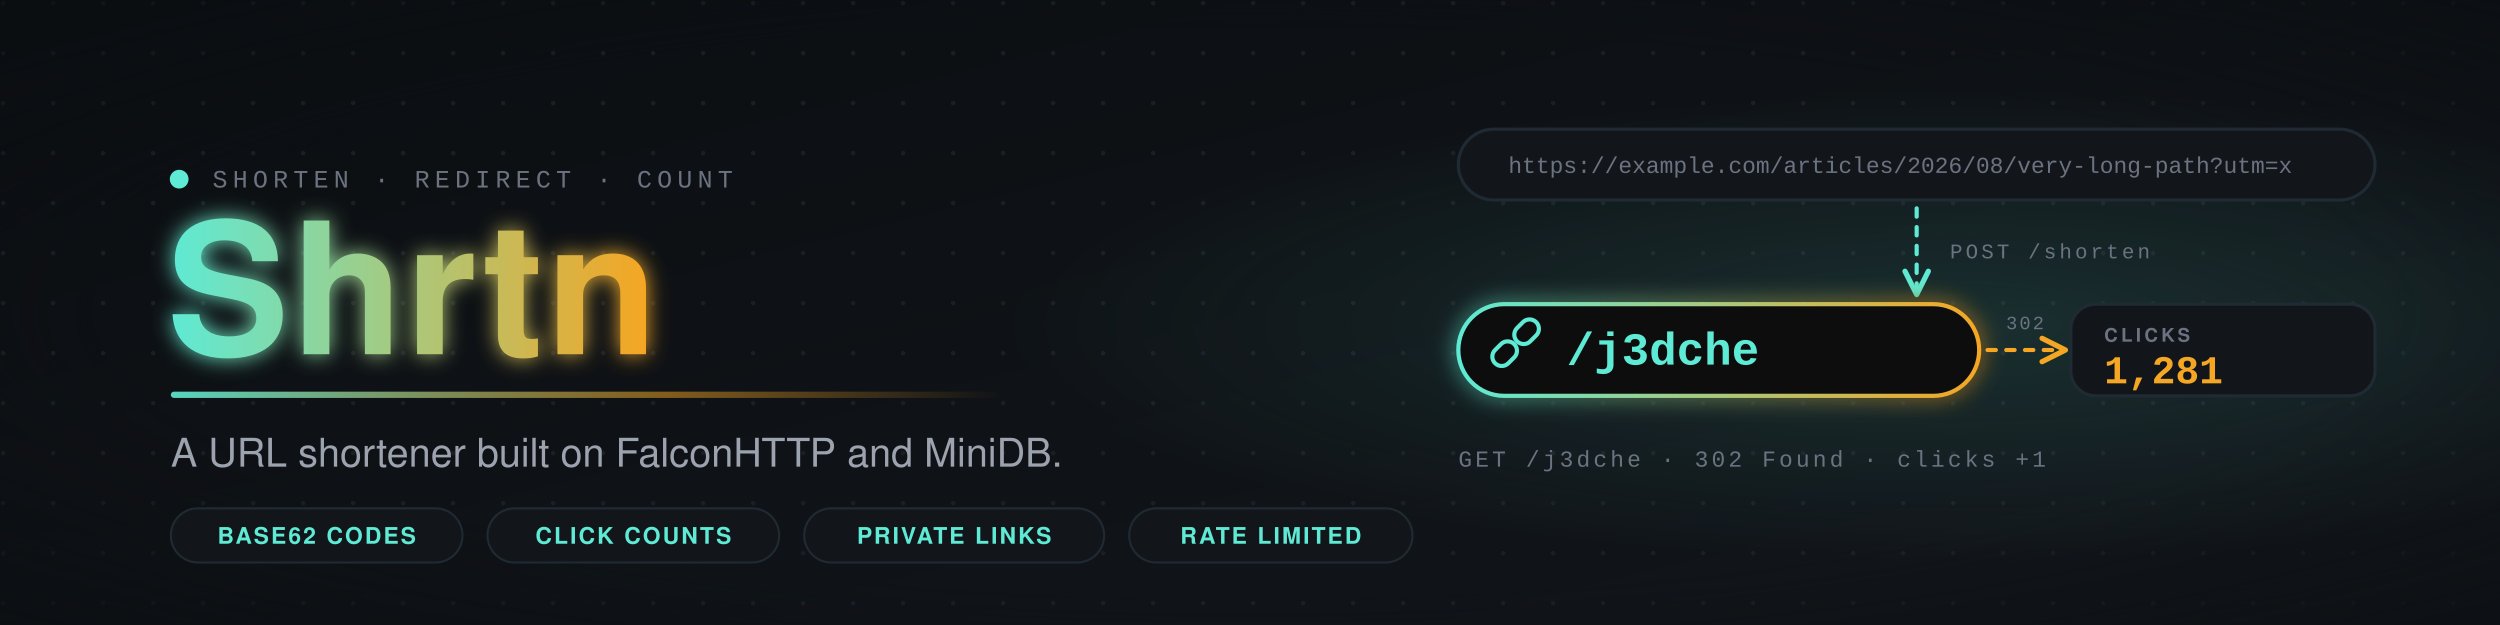
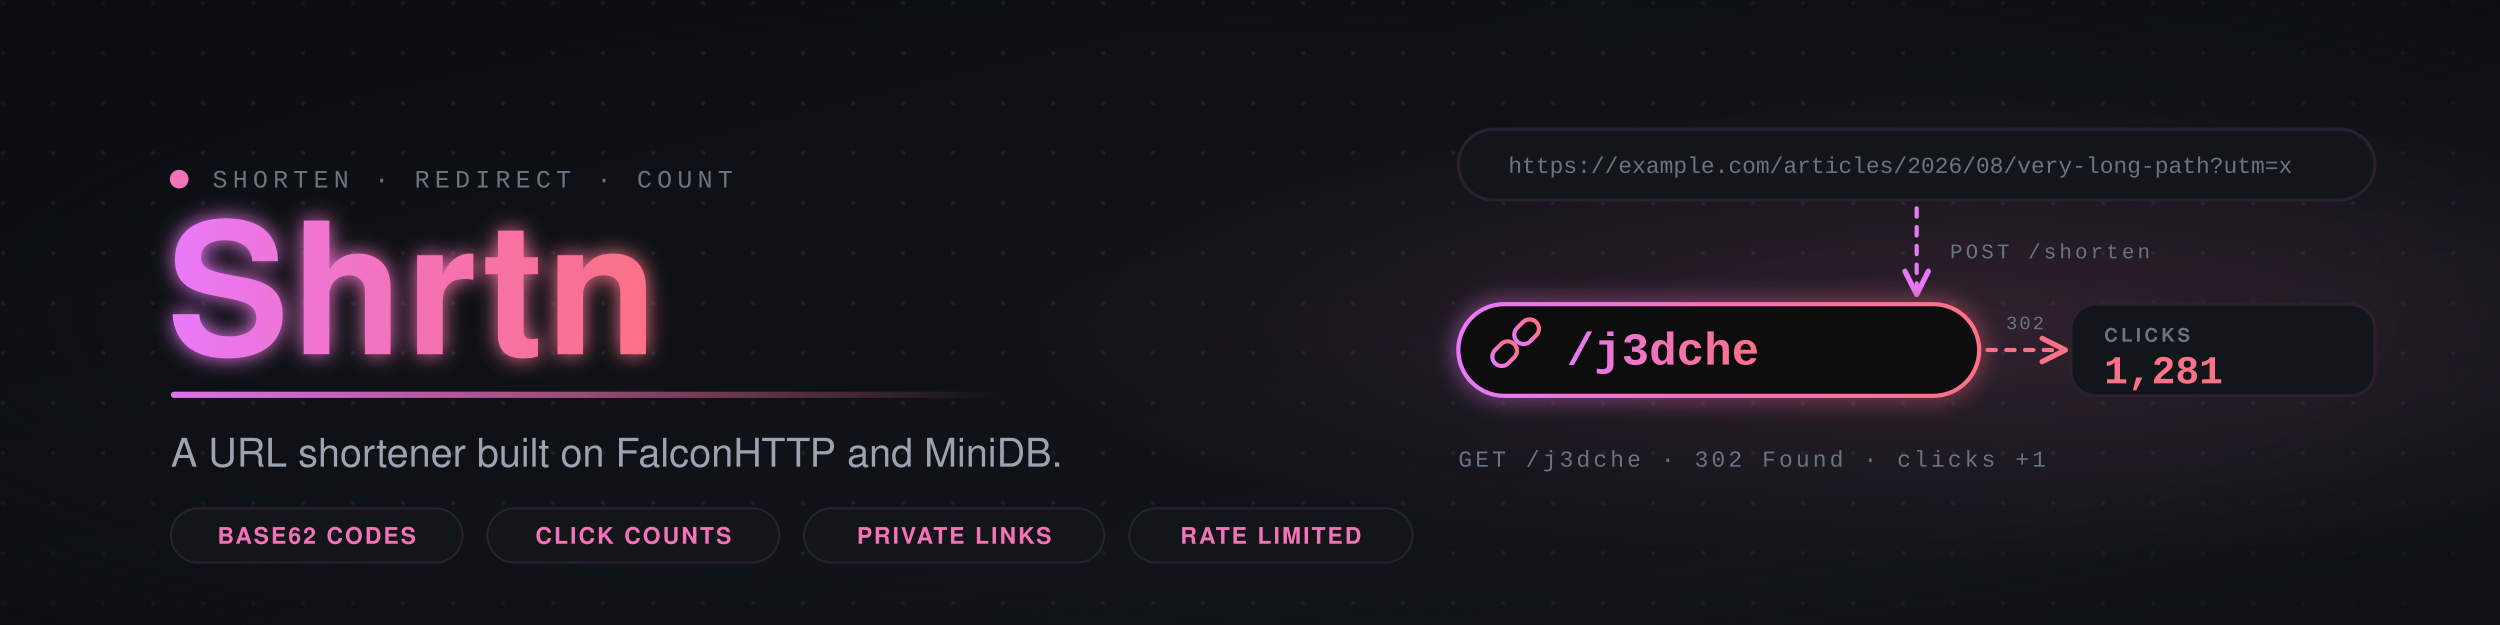
<svg xmlns="http://www.w3.org/2000/svg" width="1200" height="300" viewBox="0 0 1200 300" role="img" aria-label="Shrtn: a URL shortener built on FalconHTTP and MiniDB">
  <defs>
    <linearGradient id="bg" x1="0%" y1="0%" x2="100%" y2="100%">
      <stop offset="0%" stop-color="#0B0E11" />
      <stop offset="100%" stop-color="#12161B" />
    </linearGradient>
    <linearGradient id="title" x1="0%" y1="0%" x2="100%" y2="0%">
-       <stop offset="0%" stop-color="#5EEAD4" />
-       <stop offset="100%" stop-color="#F5A623" />
+       <stop offset="0%" stop-color="#E879F9" />
+       <stop offset="50%" stop-color="#F472B6" />
+       <stop offset="100%" stop-color="#FB7185" />
    </linearGradient>
    <linearGradient id="rule" x1="0%" y1="0%" x2="100%" y2="0%">
-       <stop offset="0%" stop-color="#5EEAD4" stop-opacity="0.9" />
-       <stop offset="60%" stop-color="#F5A623" stop-opacity="0.5" />
-       <stop offset="100%" stop-color="#F5A623" stop-opacity="0" />
+       <stop offset="0%" stop-color="#E879F9" stop-opacity="0.95" />
+       <stop offset="50%" stop-color="#F472B6" stop-opacity="0.6" />
+       <stop offset="100%" stop-color="#FB7185" stop-opacity="0" />
    </linearGradient>
    <radialGradient id="glowBg" cx="78%" cy="52%" r="38%">
-       <stop offset="0%" stop-color="#5EEAD4" stop-opacity="0.13" />
-       <stop offset="100%" stop-color="#5EEAD4" stop-opacity="0" />
+       <stop offset="0%" stop-color="#F472B6" stop-opacity="0.14" />
+       <stop offset="100%" stop-color="#F472B6" stop-opacity="0" />
    </radialGradient>
    <radialGradient id="vignette" cx="50%" cy="50%" r="75%">
      <stop offset="60%" stop-color="#0B0E11" stop-opacity="0" />
      <stop offset="100%" stop-color="#0B0E11" stop-opacity="0.85" />
    </radialGradient>
    <pattern id="dots" width="24" height="24" patternUnits="userSpaceOnUse">
      <circle cx="1.5" cy="1.5" r="1.1" fill="#1A1F26" />
    </pattern>
    <filter id="glow" x="-50%" y="-50%" width="200%" height="200%">
      <feGaussianBlur stdDeviation="5" result="blur" />
      <feMerge>
        <feMergeNode in="blur" />
        <feMergeNode in="SourceGraphic" />
      </feMerge>
    </filter>
-     <marker id="arrowTeal" viewBox="0 0 10 10" refX="8" refY="5" markerWidth="7" markerHeight="7" orient="auto">
-       <path d="M1 1 L9 5 L1 9" fill="none" stroke="#5EEAD4" stroke-width="1.8" stroke-linecap="round" stroke-linejoin="round" />
+     <marker id="arrowMag" viewBox="0 0 10 10" refX="8" refY="5" markerWidth="7" markerHeight="7" orient="auto">
+       <path d="M1 1 L9 5 L1 9" fill="none" stroke="#E879F9" stroke-width="1.8" stroke-linecap="round" stroke-linejoin="round" />
    </marker>
-     <marker id="arrowAmber" viewBox="0 0 10 10" refX="8" refY="5" markerWidth="7" markerHeight="7" orient="auto">
-       <path d="M1 1 L9 5 L1 9" fill="none" stroke="#F5A623" stroke-width="1.8" stroke-linecap="round" stroke-linejoin="round" />
+     <marker id="arrowRose" viewBox="0 0 10 10" refX="8" refY="5" markerWidth="7" markerHeight="7" orient="auto">
+       <path d="M1 1 L9 5 L1 9" fill="none" stroke="#FB7185" stroke-width="1.8" stroke-linecap="round" stroke-linejoin="round" />
    </marker>
  </defs>
  <rect width="1200" height="300" fill="url(#bg)" />
  <rect width="1200" height="300" fill="url(#dots)" />
  <rect width="1200" height="300" fill="url(#glowBg)" />
  <rect width="1200" height="300" fill="url(#vignette)" />
-   <circle cx="86" cy="86" r="4.5" fill="#5EEAD4">
+   <circle cx="86" cy="86" r="4.5" fill="#F472B6">
    <animate attributeName="opacity" values="1;0.25;1" dur="2s" repeatCount="indefinite" />
  </circle>
  <text x="102" y="90" font-family="'SF Mono','Cascadia Code',Consolas,'Courier New',monospace" font-size="12" letter-spacing="2.5" fill="#6B7280">SHORTEN  ·  REDIRECT  ·  COUNT</text>
  <text x="80" y="170" font-family="'Segoe UI',Helvetica,Arial,sans-serif" font-size="88" font-weight="800" letter-spacing="1" fill="url(#title)" filter="url(#glow)">Shrtn</text>
  <rect x="82" y="188" width="400" height="3" rx="1.5" fill="url(#rule)" />
  <text x="82" y="224" font-family="'Segoe UI',Helvetica,Arial,sans-serif" font-size="19" fill="#9CA3AF">A URL shortener built on FalconHTTP and MiniDB.</text>
-   <g font-family="'Segoe UI',Helvetica,Arial,sans-serif" font-size="11" font-weight="600" letter-spacing="1" text-anchor="middle" fill="#5EEAD4">
-     <rect x="82" y="244" width="140" height="26" rx="13" fill="#12161B" stroke="#1F2A33" />
+   <g font-family="'Segoe UI',Helvetica,Arial,sans-serif" font-size="11" font-weight="600" letter-spacing="1" text-anchor="middle" fill="#F472B6">
+     <rect x="82" y="244" width="140" height="26" rx="13" fill="#12161B" stroke="#2A2030" />
    <text x="152" y="261">BASE62 CODES</text>
-     <rect x="234" y="244" width="140" height="26" rx="13" fill="#12161B" stroke="#1F2A33" />
+     <rect x="234" y="244" width="140" height="26" rx="13" fill="#12161B" stroke="#2A2030" />
    <text x="304" y="261">CLICK COUNTS</text>
-     <rect x="386" y="244" width="144" height="26" rx="13" fill="#12161B" stroke="#1F2A33" />
+     <rect x="386" y="244" width="144" height="26" rx="13" fill="#12161B" stroke="#2A2030" />
    <text x="458" y="261">PRIVATE LINKS</text>
-     <rect x="542" y="244" width="136" height="26" rx="13" fill="#12161B" stroke="#1F2A33" />
+     <rect x="542" y="244" width="136" height="26" rx="13" fill="#12161B" stroke="#2A2030" />
    <text x="610" y="261">RATE LIMITED</text>
  </g>
-   <rect x="700" y="62" width="440" height="34" rx="17" fill="#12161B" stroke="#1F2A33" stroke-width="1.5" />
+   <rect x="700" y="62" width="440" height="34" rx="17" fill="#12161B" stroke="#2A2030" stroke-width="1.5" />
  <text x="724" y="83" font-family="'SF Mono','Cascadia Code',Consolas,'Courier New',monospace" font-size="11" fill="#6B7280" textLength="392" lengthAdjust="spacingAndGlyphs">https://example.com/articles/2026/08/very-long-path?utm=x</text>
-   <rect x="716" y="78" width="408" height="2" rx="1" fill="#F5A623" opacity="0">
+   <rect x="716" y="78" width="408" height="2" rx="1" fill="#FB7185" opacity="0">
    <animate attributeName="opacity" values="0;0;0.8;0.8;0" keyTimes="0;0.1;0.2;0.55;0.7" dur="4.8s" repeatCount="indefinite" />
  </rect>
-   <path d="M920 100 L920 140" fill="none" stroke="#5EEAD4" stroke-width="2" stroke-linecap="round" stroke-dasharray="4 5" marker-end="url(#arrowTeal)">
+   <path d="M920 100 L920 140" fill="none" stroke="#E879F9" stroke-width="2" stroke-linecap="round" stroke-dasharray="4 5" marker-end="url(#arrowMag)">
    <animate attributeName="stroke-dashoffset" from="18" to="0" dur="1.2s" repeatCount="indefinite" />
  </path>
  <text x="936" y="124" font-family="'SF Mono','Cascadia Code',Consolas,'Courier New',monospace" font-size="10" letter-spacing="1.5" fill="#6B7280">POST /shorten</text>
  <rect x="700" y="146" width="250" height="44" rx="22" fill="#0B0E11" stroke="url(#title)" stroke-width="2" filter="url(#glow)" />
-   <g fill="none" stroke="#5EEAD4" stroke-width="2" stroke-linecap="round">
+   <g fill="none" stroke="url(#title)" stroke-width="2" stroke-linecap="round">
    <rect x="-9" y="-4.5" width="13" height="9" rx="4.5" transform="translate(724 168) rotate(-45)" />
    <rect x="-4" y="-4.5" width="13" height="9" rx="4.5" transform="translate(731 161) rotate(-45)" />
  </g>
-   <text x="752" y="175" font-family="'SF Mono','Cascadia Code',Consolas,'Courier New',monospace" font-size="22" font-weight="700" fill="#5EEAD4">/j3dche</text>
-   <path d="M954 168 L990 168" fill="none" stroke="#F5A623" stroke-width="2" stroke-linecap="round" stroke-dasharray="4 5" marker-end="url(#arrowAmber)">
+   <text x="752" y="175" font-family="'SF Mono','Cascadia Code',Consolas,'Courier New',monospace" font-size="22" font-weight="700" fill="url(#title)">/j3dche</text>
+   <path d="M954 168 L990 168" fill="none" stroke="#FB7185" stroke-width="2" stroke-linecap="round" stroke-dasharray="4 5" marker-end="url(#arrowRose)">
    <animate attributeName="stroke-dashoffset" from="18" to="0" dur="1.2s" repeatCount="indefinite" />
  </path>
  <text x="972" y="158" text-anchor="middle" font-family="'SF Mono','Cascadia Code',Consolas,'Courier New',monospace" font-size="9" letter-spacing="1" fill="#6B7280">302</text>
-   <rect x="994" y="146" width="146" height="44" rx="12" fill="#12161B" stroke="#1F2A33" stroke-width="1.5" />
+   <rect x="994" y="146" width="146" height="44" rx="12" fill="#12161B" stroke="#2A2030" stroke-width="1.5" />
  <text x="1010" y="164" font-family="'Segoe UI',Helvetica,Arial,sans-serif" font-size="9" font-weight="600" letter-spacing="1.6" fill="#6B7280">CLICKS</text>
-   <g font-family="'SF Mono','Cascadia Code',Consolas,'Courier New',monospace" font-size="19" font-weight="700" fill="#F5A623">
+   <g font-family="'SF Mono','Cascadia Code',Consolas,'Courier New',monospace" font-size="19" font-weight="700" fill="#FB7185">
    <text x="1010" y="184" opacity="1">1,281
      <animate attributeName="opacity" values="1;1;0;0;0;0" keyTimes="0;0.3;0.31;0.7;0.99;1" dur="4.8s" repeatCount="indefinite" />
    </text>
    <text x="1010" y="184" opacity="0">1,282
      <animate attributeName="opacity" values="0;0;1;1;0;0" keyTimes="0;0.3;0.31;0.65;0.66;1" dur="4.8s" repeatCount="indefinite" />
    </text>
    <text x="1010" y="184" opacity="0">1,283
      <animate attributeName="opacity" values="0;0;0;0;1;1;0" keyTimes="0;0.65;0.66;0.69;0.7;0.99;1" dur="4.8s" repeatCount="indefinite" />
    </text>
  </g>
-   <text x="1124" y="164" text-anchor="end" font-family="'SF Mono','Cascadia Code',Consolas,'Courier New',monospace" font-size="10" font-weight="700" fill="#5EEAD4" opacity="0">+1
+   <text x="1124" y="164" text-anchor="end" font-family="'SF Mono','Cascadia Code',Consolas,'Courier New',monospace" font-size="10" font-weight="700" fill="#E879F9" opacity="0">+1
    <animate attributeName="opacity" values="0;0;1;0;0;1;0" keyTimes="0;0.29;0.31;0.45;0.64;0.66;0.8" dur="4.8s" repeatCount="indefinite" />
  </text>
  <text x="700" y="224" font-family="'SF Mono','Cascadia Code',Consolas,'Courier New',monospace" font-size="11" letter-spacing="1.5" fill="#6B7280">GET /j3dche  ·  302 Found  ·  clicks +1</text>
-   <path d="M700 262 L740 256 L780 259 L820 250 L860 253 L900 244 L940 247 L980 240 L1020 243 L1060 238 L1100 241 L1140 236" fill="none" stroke="#F5A623" stroke-width="2" stroke-linecap="round" stroke-linejoin="round" stroke-dasharray="470" stroke-dashoffset="470">
+   <path d="M700 262 L740 256 L780 259 L820 250 L860 253 L900 244 L940 247 L980 240 L1020 243 L1060 238 L1100 241 L1140 236" fill="none" stroke="url(#title)" stroke-width="2" stroke-linecap="round" stroke-linejoin="round" stroke-dasharray="470" stroke-dashoffset="470">
    <animate attributeName="stroke-dashoffset" values="470;0;0;470" keyTimes="0;0.5;0.9;1" dur="4.8s" repeatCount="indefinite" />
  </path>
</svg>
